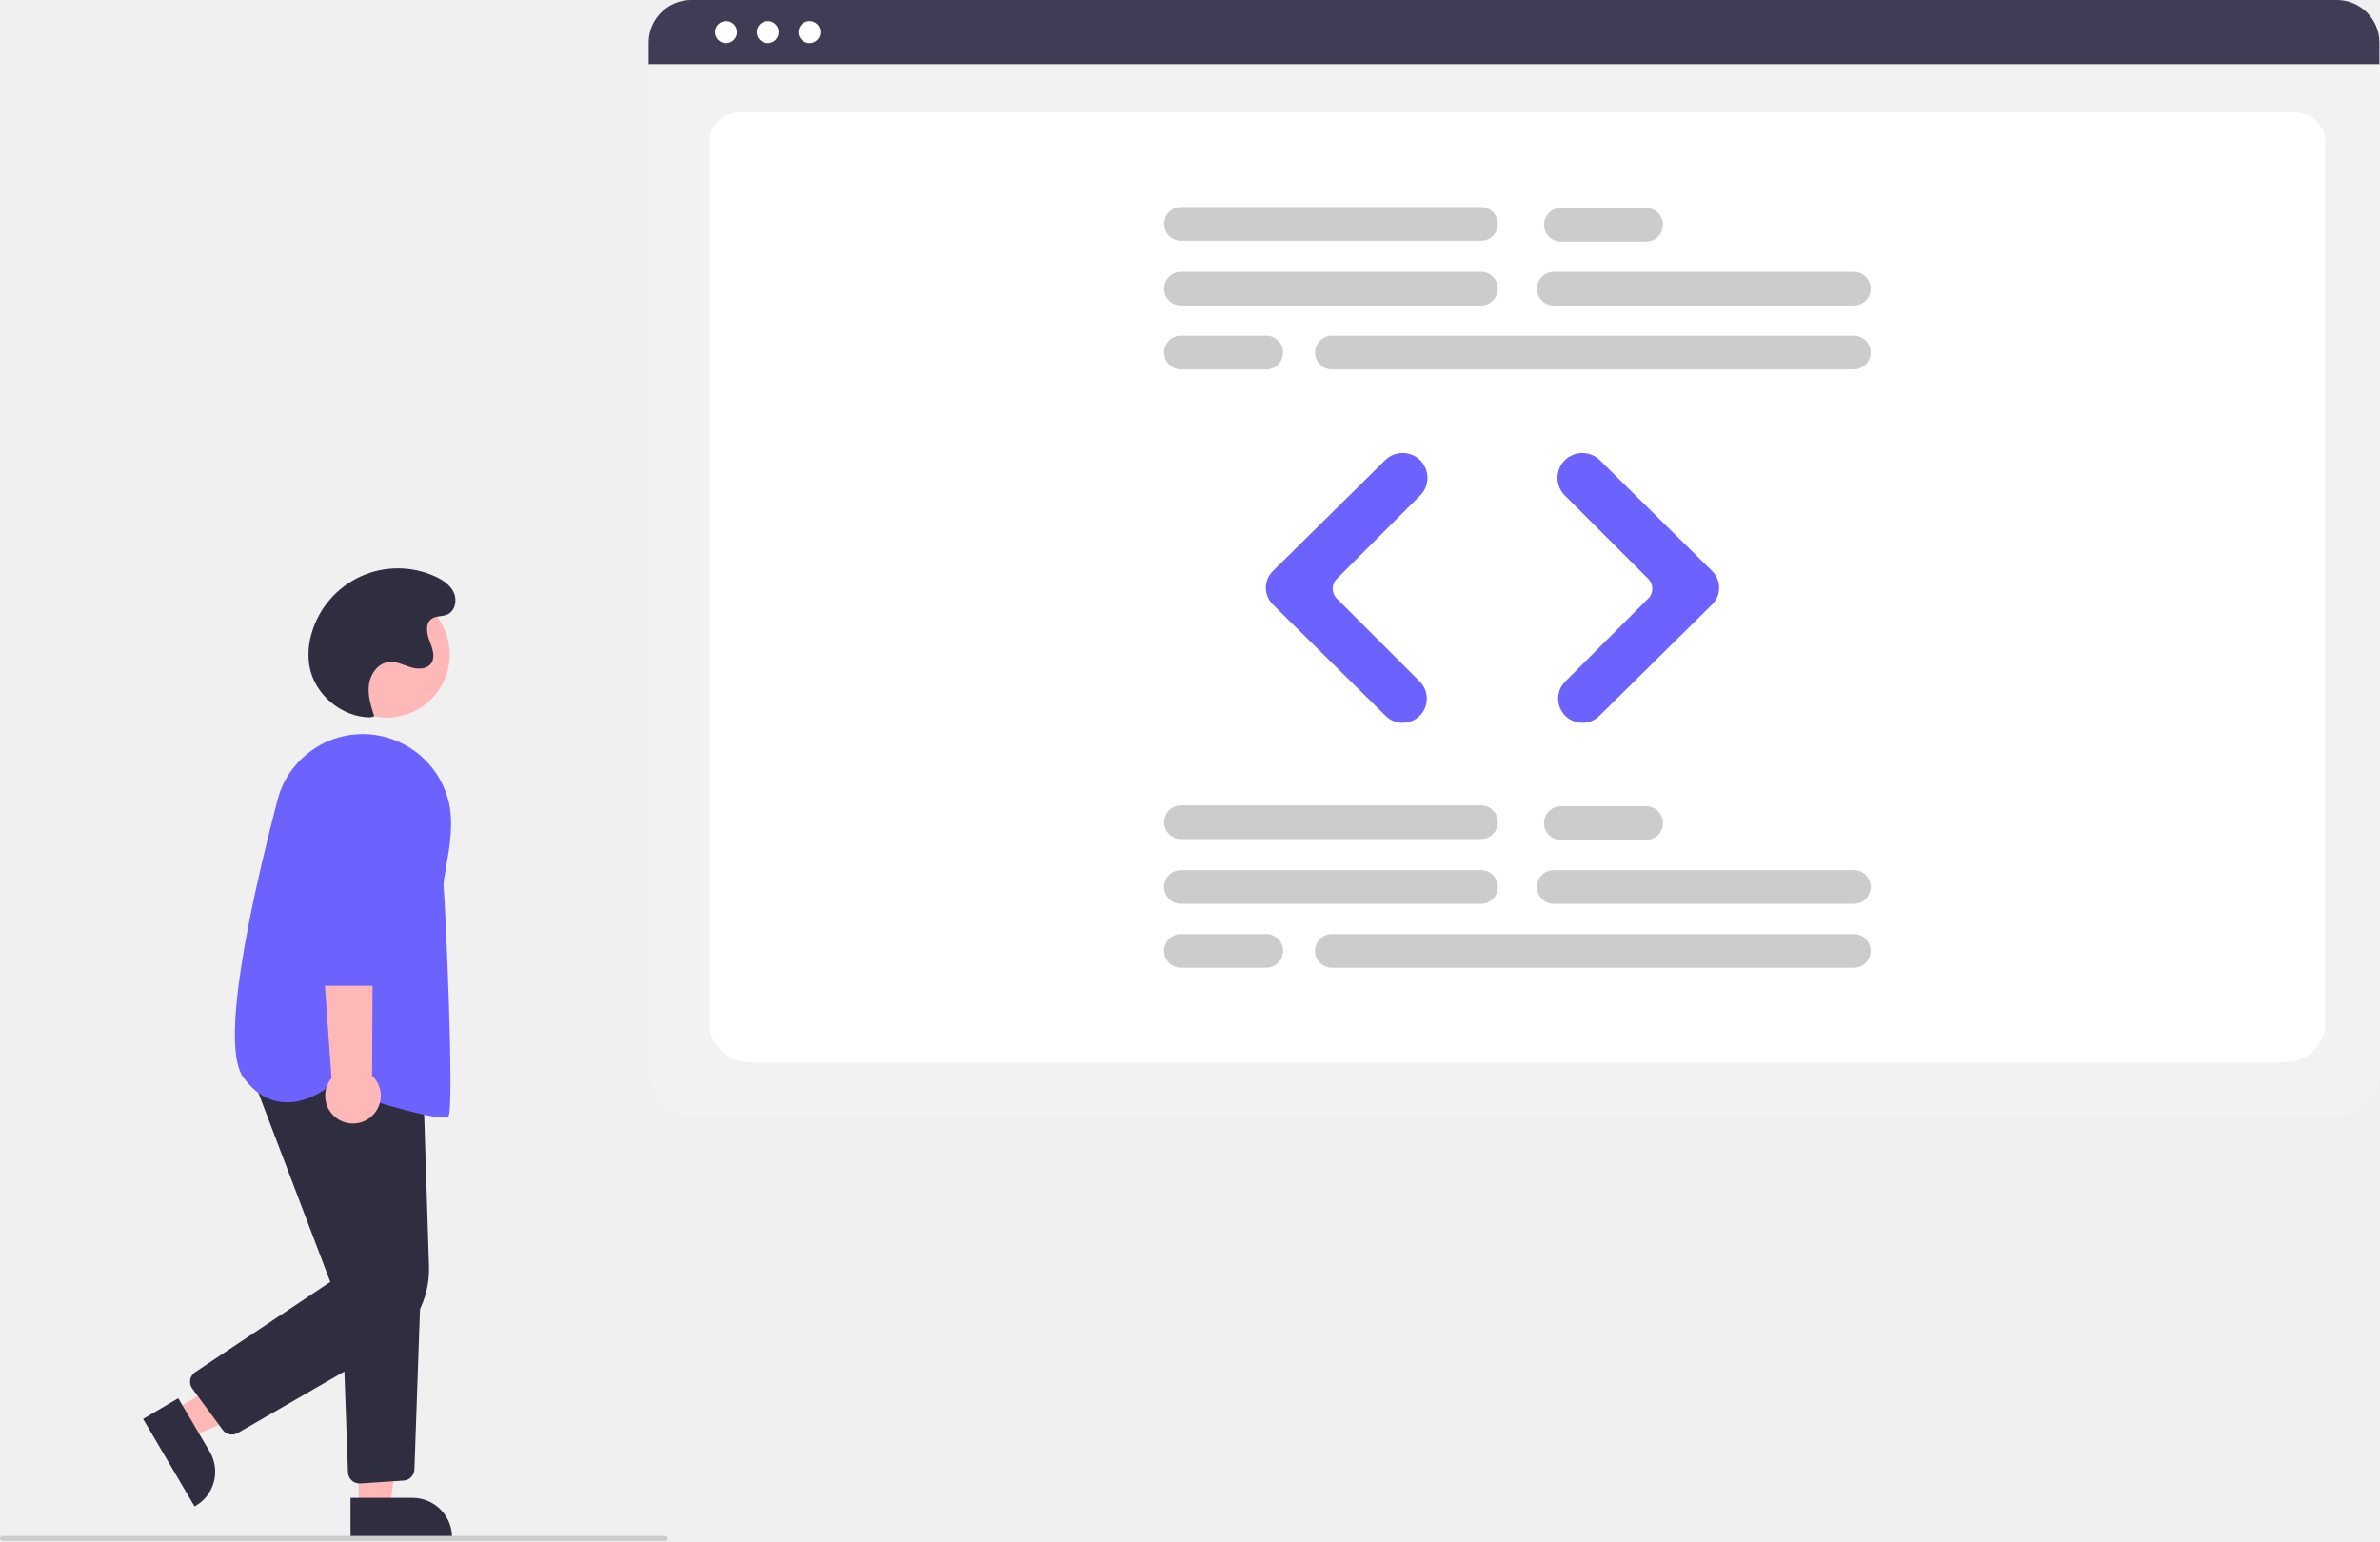
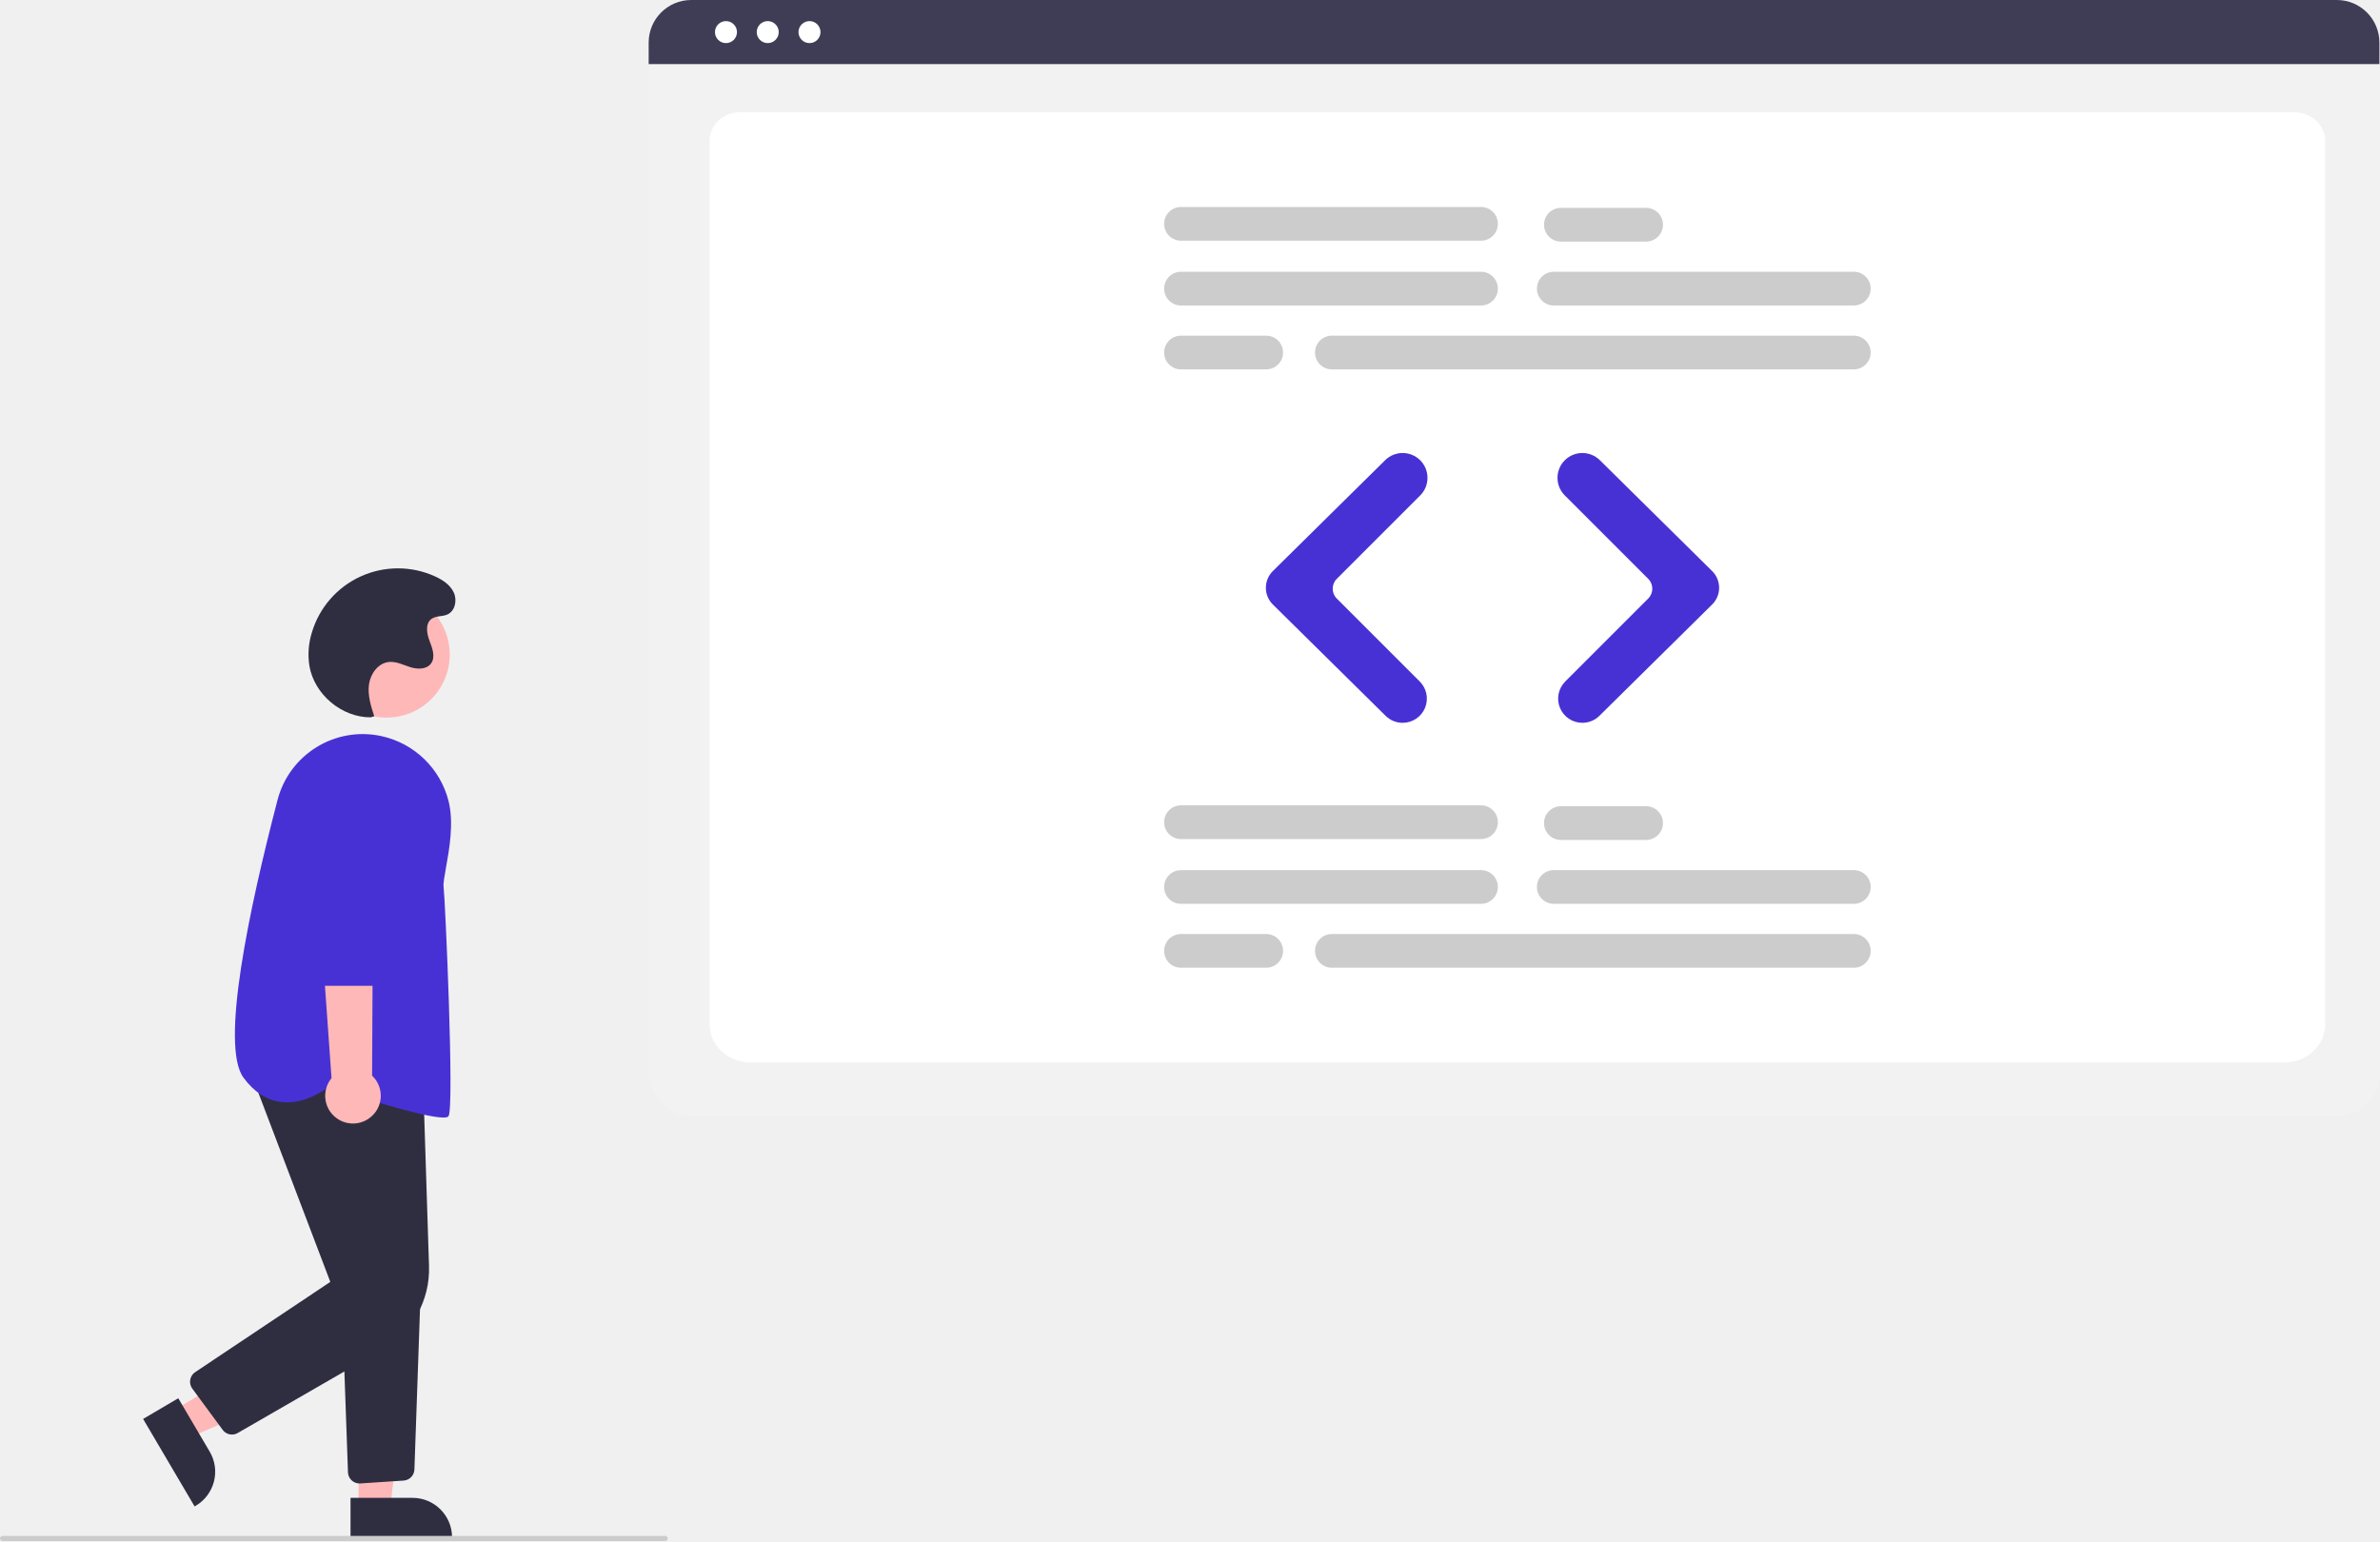
<svg xmlns="http://www.w3.org/2000/svg" data-name="Layer 1" width="926.622" height="600.085" viewBox="0 0 926.622 600.085">
  <circle cx="150.534" cy="254.872" r="24.561" fill="#ffb8b8" />
  <polygon points="67.543 549.197 73.762 559.763 117.474 540.803 108.295 525.21 67.543 549.197" fill="#ffb8b8" />
  <path d="M206.096,694.43,218.343,715.237l.001.001A15.386,15.386,0,0,1,212.888,736.302l-.431.254L192.405,702.489Z" transform="translate(-136.6892 -149.9575)" fill="#2f2e41" />
  <polygon points="139.6 587.26 151.86 587.259 157.692 539.971 139.598 539.972 139.6 587.26" fill="#ffb8b8" />
  <path d="M273.162,733.215l24.144-.001h.001a15.386,15.386,0,0,1,15.386,15.386v.5l-39.531.001Z" transform="translate(-136.6892 -149.9575)" fill="#2f2e41" />
  <path d="M227.001,708.567a4.493,4.493,0,0,1-3.624-1.833l-11.824-16.059a4.5,4.5,0,0,1,1.125-6.41l52.614-35.142-31.747-83.475L301.434,571.252l2.287,71.733A36.046,36.046,0,0,1,285.675,675.409l-56.427,32.554A4.486,4.486,0,0,1,227.001,708.567Z" transform="translate(-136.6892 -149.9575)" fill="#2f2e41" />
  <path d="M276.659,727.617a4.5,4.5,0,0,1-4.489-4.34l-2.488-69.882,30.808-1.623-2.453,70.384a4.487,4.487,0,0,1-4.2,4.333l-16.873,1.118C276.863,727.614,276.761,727.617,276.659,727.617Z" transform="translate(-136.6892 -149.9575)" fill="#2f2e41" />
-   <path d="M309.291,585.129c-7.838,0-35.217-8.816-44.721-11.959-1.422,1.138-9.233,6.979-18.351,5.911-5.626-.66-10.579-3.845-14.721-9.466-9.147-12.414,2.151-65.651,13.239-108.126a34.268,34.268,0,0,1,40.529-24.88h0a34.571,34.571,0,0,1,26.088,25.378c2.088,8.498.292,18.494-1.02,25.794-.616,3.432-1.104,6.143-.937,7.475.644,5.148,4.219,85.892,1.92,89.34C311.071,584.963,310.363,585.129,309.291,585.129Z" transform="translate(-136.6892 -149.9575)" fill="#6c63ff" />
+   <path d="M309.291,585.129c-7.838,0-35.217-8.816-44.721-11.959-1.422,1.138-9.233,6.979-18.351,5.911-5.626-.66-10.579-3.845-14.721-9.466-9.147-12.414,2.151-65.651,13.239-108.126a34.268,34.268,0,0,1,40.529-24.88h0a34.571,34.571,0,0,1,26.088,25.378c2.088,8.498.292,18.494-1.02,25.794-.616,3.432-1.104,6.143-.937,7.475.644,5.148,4.219,85.892,1.92,89.34C311.071,584.963,310.363,585.129,309.291,585.129Z" transform="translate(-136.6892 -149.9575)" fill="#4831d4" />
  <path d="M280.616,585.272a10.743,10.743,0,0,0,.942-16.446l.485-97.844-23.045,3.837,6.769,94.97A10.801,10.801,0,0,0,280.616,585.272Z" transform="translate(-136.6892 -149.9575)" fill="#ffb8b8" />
-   <path d="M285.946,533.818H261.124a4.514,4.514,0,0,1-4.5-4.459l-.609-67.292a17.603,17.603,0,1,1,35.204.043L290.446,529.37A4.515,4.515,0,0,1,285.946,533.818Z" transform="translate(-136.6892 -149.9575)" fill="#6c63ff" />
+   <path d="M285.946,533.818H261.124a4.514,4.514,0,0,1-4.5-4.459l-.609-67.292a17.603,17.603,0,1,1,35.204.043L290.446,529.37A4.515,4.515,0,0,1,285.946,533.818Z" transform="translate(-136.6892 -149.9575)" fill="#4831d4" />
  <path d="M280.969,429.289c-11.245.021-21.854-8.868-23.803-19.943a28.671,28.671,0,0,1,.919-13.014A34.954,34.954,0,0,1,306.021,374.379c3.008,1.361,5.971,3.316,7.349,6.317s.515,7.195-2.498,8.546c-1.969.882-4.44.449-6.187,1.716-2.509,1.819-1.863,5.691-.743,8.581s2.388,6.387.509,8.852c-1.75,2.297-5.249,2.226-8.004,1.361s-5.476-2.313-8.349-2.018c-4.19.43-7.202,4.598-7.759,8.773s.755,8.349,2.05,12.357Z" transform="translate(-136.6892 -149.9575)" fill="#2f2e41" />
  <path d="M395.689,750.042h-258a1,1,0,1,1,0-2h258a1,1,0,0,1,0,2Z" transform="translate(-136.6892 -149.9575)" fill="#ccc" />
  <path d="M1046.811,584.505H405.972a16.519,16.519,0,0,1-16.5-16.5V172.852a12.102,12.102,0,0,1,12.088-12.088h649.453a12.311,12.311,0,0,1,12.297,12.297V568.005A16.519,16.519,0,0,1,1046.811,584.505Z" transform="translate(-136.6892 -149.9575)" fill="#f2f2f2" />
  <path d="M1026.091,563.673H428.846c-8.755,0-15.878-6.67-15.878-14.868v-344.105c0-6.08,5.278-11.027,11.766-11.027H1030.008c6.595,0,11.961,5.028,11.961,11.208V548.805C1041.969,557.003,1034.846,563.673,1026.091,563.673Z" transform="translate(-136.6892 -149.9575)" fill="#fff" />
  <path d="M1063.081,174.908H389.241v-8.4a16.574,16.574,0,0,1,16.56-16.55H1046.521a16.574,16.574,0,0,1,16.56,16.55Z" transform="translate(-136.6892 -149.9575)" fill="#3f3d56" />
  <circle cx="282.647" cy="12.5" r="4.283" fill="#fff" />
  <circle cx="298.906" cy="12.5" r="4.283" fill="#fff" />
  <circle cx="315.165" cy="12.5" r="4.283" fill="#fff" />
  <path d="M713.3,268.912H596.492a6.566,6.566,0,0,1,0-13.132H713.3a6.566,6.566,0,1,1,0,13.132Z" transform="translate(-136.6892 -149.9575)" fill="#ccc" />
  <path d="M858.446,268.912H741.638a6.566,6.566,0,0,1,0-13.132H858.446a6.566,6.566,0,1,1,0,13.132Z" transform="translate(-136.6892 -149.9575)" fill="#ccc" />
  <path d="M858.446,293.794H655.241a6.566,6.566,0,1,1,0-13.132H858.446a6.566,6.566,0,1,1,0,13.132Z" transform="translate(-136.6892 -149.9575)" fill="#ccc" />
  <path d="M713.3,243.684H596.492a6.566,6.566,0,0,1,0-13.132H713.3a6.566,6.566,0,1,1,0,13.132Z" transform="translate(-136.6892 -149.9575)" fill="#ccc" />
  <path d="M777.579,244.03H744.402a6.566,6.566,0,0,1,0-13.132H777.579a6.566,6.566,0,1,1,0,13.132Z" transform="translate(-136.6892 -149.9575)" fill="#ccc" />
  <path d="M629.668,293.794H596.492a6.566,6.566,0,0,1,0-13.132h33.176a6.566,6.566,0,1,1,0,13.132Z" transform="translate(-136.6892 -149.9575)" fill="#ccc" />
  <path d="M713.3,501.912H596.492a6.566,6.566,0,0,1,0-13.132H713.3a6.566,6.566,0,1,1,0,13.132Z" transform="translate(-136.6892 -149.9575)" fill="#ccc" />
  <path d="M858.446,501.912H741.638a6.566,6.566,0,0,1,0-13.132H858.446a6.566,6.566,0,1,1,0,13.132Z" transform="translate(-136.6892 -149.9575)" fill="#ccc" />
  <path d="M858.446,526.794H655.241a6.566,6.566,0,1,1,0-13.132H858.446a6.566,6.566,0,1,1,0,13.132Z" transform="translate(-136.6892 -149.9575)" fill="#ccc" />
  <path d="M713.3,476.684H596.492a6.566,6.566,0,0,1,0-13.132H713.3a6.566,6.566,0,1,1,0,13.132Z" transform="translate(-136.6892 -149.9575)" fill="#ccc" />
  <path d="M777.579,477.03H744.402a6.566,6.566,0,0,1,0-13.132H777.579a6.566,6.566,0,0,1,0,13.132Z" transform="translate(-136.6892 -149.9575)" fill="#ccc" />
  <path d="M629.668,526.794H596.492a6.566,6.566,0,0,1,0-13.132h33.176a6.566,6.566,0,1,1,0,13.132Z" transform="translate(-136.6892 -149.9575)" fill="#ccc" />
-   <path d="M682.793,431.419a9.397,9.397,0,0,1-6.624-2.71l-43.909-43.359a9.152,9.152,0,0,1,0-13.023l43.731-43.184a9.702,9.702,0,0,1,13.644.043h0a9.689,9.689,0,0,1,0,13.687l-32.496,32.497a5.413,5.413,0,0,0,0,7.647l32.32,32.32a9.418,9.418,0,0,1-6.666,16.084Z" transform="translate(-136.6892 -149.9575)" fill="#6c63ff" />
-   <path d="M752.759,431.419a9.418,9.418,0,0,1-6.666-16.084L778.412,383.015a5.413,5.413,0,0,0,0-7.647L745.916,342.872a9.678,9.678,0,0,1,0-13.687h0a9.702,9.702,0,0,1,13.644-.043l43.731,43.184a9.152,9.152,0,0,1,0,13.023l-43.909,43.359A9.399,9.399,0,0,1,752.759,431.419Z" transform="translate(-136.6892 -149.9575)" fill="#6c63ff" />
+   <path d="M682.793,431.419a9.397,9.397,0,0,1-6.624-2.71l-43.909-43.359a9.152,9.152,0,0,1,0-13.023l43.731-43.184a9.702,9.702,0,0,1,13.644.043h0a9.689,9.689,0,0,1,0,13.687l-32.496,32.497a5.413,5.413,0,0,0,0,7.647l32.32,32.32a9.418,9.418,0,0,1-6.666,16.084Z" transform="translate(-136.6892 -149.9575)" fill="#4831d4" />
+   <path d="M752.759,431.419a9.418,9.418,0,0,1-6.666-16.084L778.412,383.015a5.413,5.413,0,0,0,0-7.647L745.916,342.872a9.678,9.678,0,0,1,0-13.687h0a9.702,9.702,0,0,1,13.644-.043l43.731,43.184a9.152,9.152,0,0,1,0,13.023l-43.909,43.359A9.399,9.399,0,0,1,752.759,431.419Z" transform="translate(-136.6892 -149.9575)" fill="#4831d4" />
</svg>
